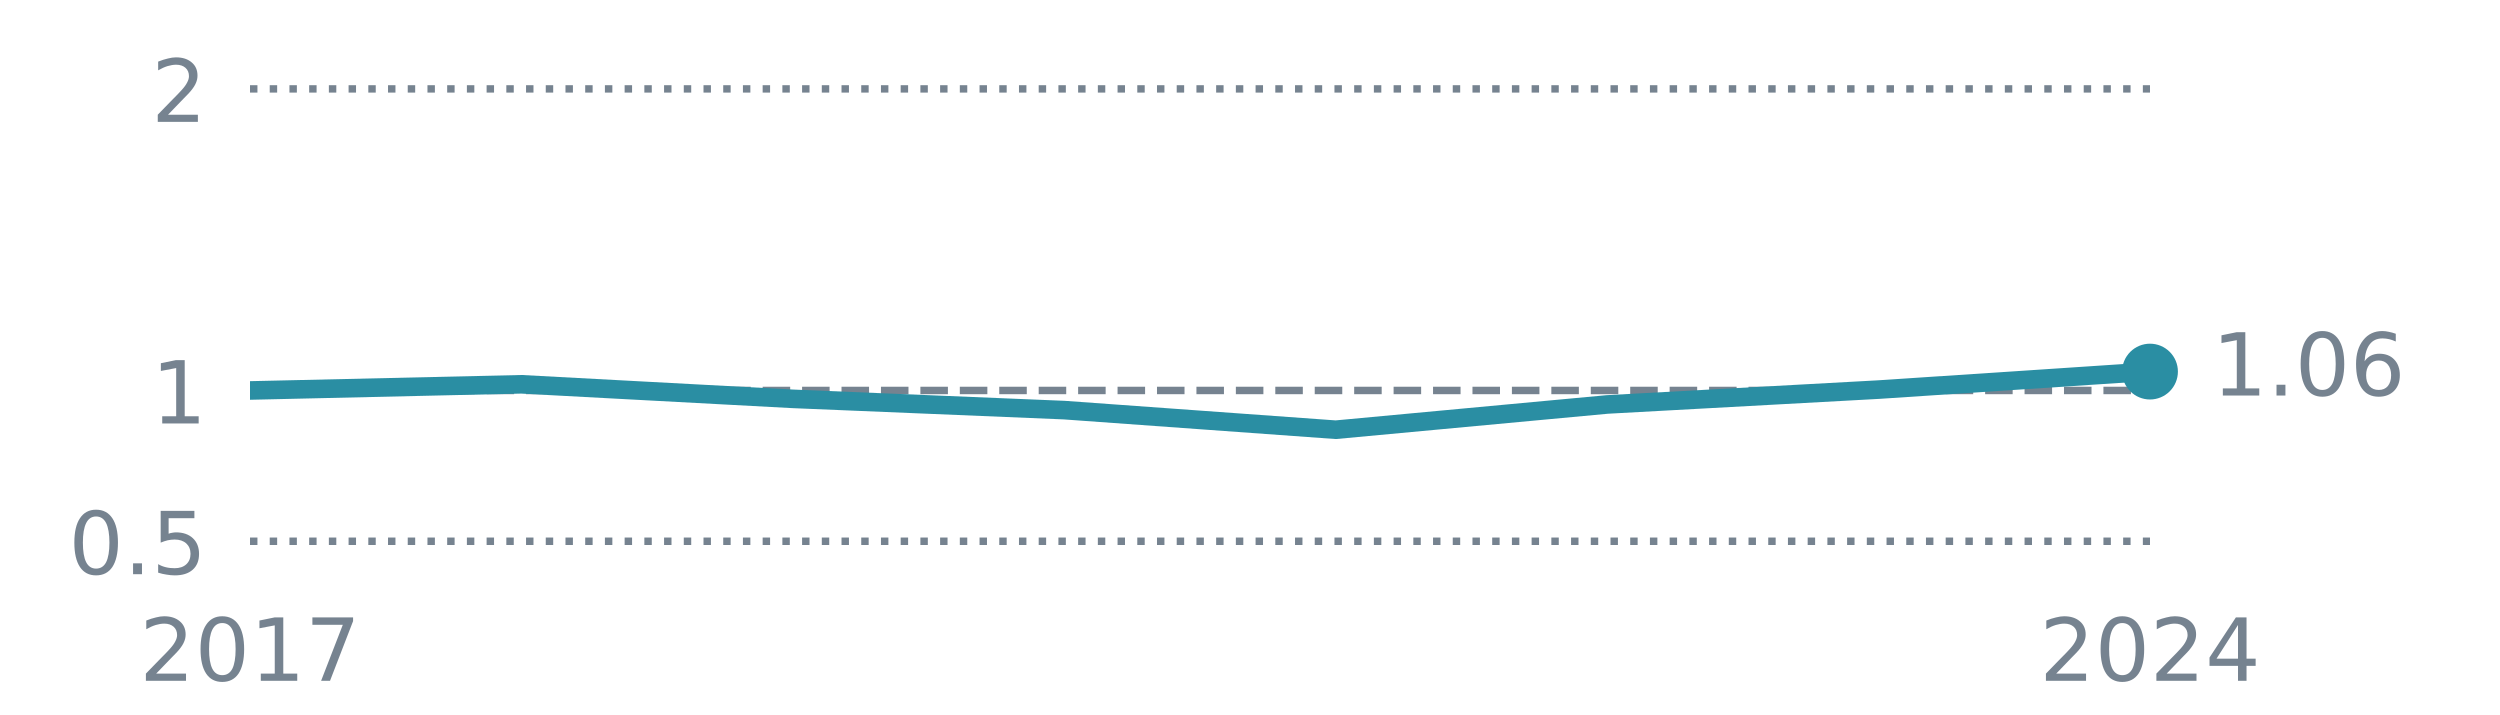
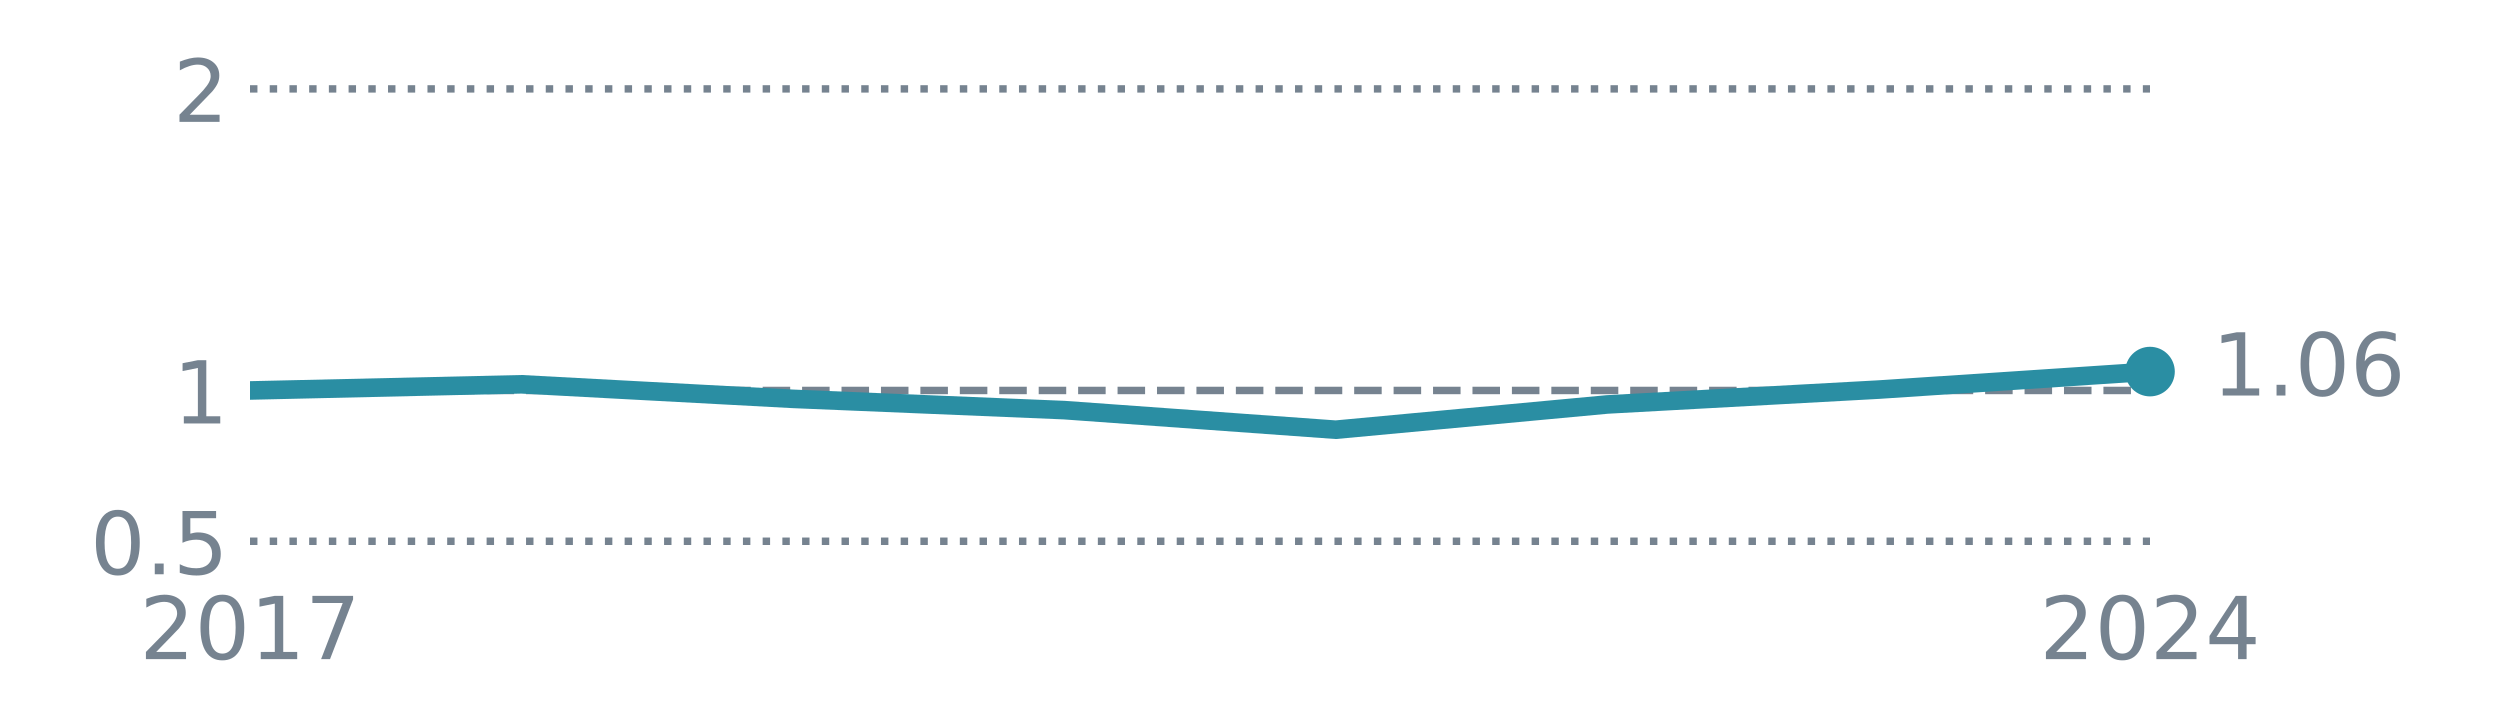
- <svg xmlns="http://www.w3.org/2000/svg" xmlns:xlink="http://www.w3.org/1999/xlink" width="201.6pt" height="57.6pt" viewBox="0 0 201.6 57.6" version="1.1">
+ <svg xmlns="http://www.w3.org/2000/svg" xmlns:xlink="http://www.w3.org/1999/xlink" width="403.2pt" height="115.2pt" viewBox="0 0 403.2 115.2" version="1.1">
  <defs>
    <style type="text/css">*{stroke-linejoin: round; stroke-linecap: butt}</style>
  </defs>
  <g id="figure_1">
    <g id="patch_1">
-       <path d="M 0 57.6  L 201.6 57.6  L 201.6 0  L 0 0  L 0 57.6  z " style="fill: none" />
+       <path d="M 0 115.2  L 403.2 115.2  L 403.2 0  L 0 0  L 0 115.2  z " style="fill: none" />
    </g>
    <g id="axes_1">
      <g id="patch_2">
-         <path d="M 20.16 46.08  L 173.376 46.08  L 173.376 2.304  L 20.16 2.304  L 20.16 46.08  z " style="fill: none" />
+         <path d="M 40.32 92.16  L 346.752 92.16  L 346.752 4.608  L 40.32 4.608  L 40.32 92.16  z " style="fill: none" />
      </g>
      <g id="matplotlib.axis_1">
        <g id="xtick_1">
          <g id="line2d_1" />
          <g id="text_1">
-             <text style="font-size: 7px; font-family: 'DejaVu Sans', 'Bitstream Vera Sans', 'Computer Modern Sans Serif', 'Lucida Grande', 'Verdana', 'Geneva', 'Lucid', 'Arial', 'Helvetica', 'Avant Garde', sans-serif; text-anchor: middle; fill: #768390" x="20.16" y="54.899" transform="rotate(-0 20.16 54.89891)">2017</text>
+             <text style="font-size: 14px; font-family: 'DejaVu Sans', 'Bitstream Vera Sans', 'Computer Modern Sans Serif', 'Lucida Grande', 'Verdana', 'Geneva', 'Lucid', 'Arial', 'Helvetica', 'Avant Garde', sans-serif; text-anchor: middle; fill: #768390" x="40.32" y="106.298" transform="rotate(-0 40.32 106.2978)">2017</text>
          </g>
        </g>
        <g id="xtick_2">
          <g id="line2d_2" />
          <g id="text_2">
-             <text style="font-size: 7px; font-family: 'DejaVu Sans', 'Bitstream Vera Sans', 'Computer Modern Sans Serif', 'Lucida Grande', 'Verdana', 'Geneva', 'Lucid', 'Arial', 'Helvetica', 'Avant Garde', sans-serif; text-anchor: middle; fill: #768390" x="173.376" y="54.899" transform="rotate(-0 173.376 54.89891)">2024</text>
+             <text style="font-size: 14px; font-family: 'DejaVu Sans', 'Bitstream Vera Sans', 'Computer Modern Sans Serif', 'Lucida Grande', 'Verdana', 'Geneva', 'Lucid', 'Arial', 'Helvetica', 'Avant Garde', sans-serif; text-anchor: middle; fill: #768390" x="346.752" y="106.298" transform="rotate(-0 346.752 106.2978)">2024</text>
          </g>
        </g>
      </g>
      <g id="matplotlib.axis_2">
        <g id="ytick_1">
          <g id="line2d_3" />
          <g id="text_3">
-             <text style="font-size: 7px; font-family: 'DejaVu Sans', 'Bitstream Vera Sans', 'Computer Modern Sans Serif', 'Lucida Grande', 'Verdana', 'Geneva', 'Lucid', 'Arial', 'Helvetica', 'Avant Garde', sans-serif; text-anchor: end; fill: #768390" x="16.66" y="46.307" transform="rotate(-0 16.66 46.30745)">0.5</text>
+             <text style="font-size: 14px; font-family: 'DejaVu Sans', 'Bitstream Vera Sans', 'Computer Modern Sans Serif', 'Lucida Grande', 'Verdana', 'Geneva', 'Lucid', 'Arial', 'Helvetica', 'Avant Garde', sans-serif; text-anchor: end; fill: #768390" x="36.82" y="92.615" transform="rotate(-0 36.82 92.61491)">0.5</text>
          </g>
        </g>
        <g id="ytick_2">
          <g id="line2d_4" />
          <g id="text_4">
-             <text style="font-size: 7px; font-family: 'DejaVu Sans', 'Bitstream Vera Sans', 'Computer Modern Sans Serif', 'Lucida Grande', 'Verdana', 'Geneva', 'Lucid', 'Arial', 'Helvetica', 'Avant Garde', sans-serif; text-anchor: end; fill: #768390" x="16.66" y="34.147" transform="rotate(-0 16.66 34.14745)">1</text>
+             <text style="font-size: 14px; font-family: 'DejaVu Sans', 'Bitstream Vera Sans', 'Computer Modern Sans Serif', 'Lucida Grande', 'Verdana', 'Geneva', 'Lucid', 'Arial', 'Helvetica', 'Avant Garde', sans-serif; text-anchor: end; fill: #768390" x="36.82" y="68.295" transform="rotate(-0 36.82 68.29491)">1</text>
          </g>
        </g>
        <g id="ytick_3">
          <g id="line2d_5" />
          <g id="text_5">
-             <text style="font-size: 7px; font-family: 'DejaVu Sans', 'Bitstream Vera Sans', 'Computer Modern Sans Serif', 'Lucida Grande', 'Verdana', 'Geneva', 'Lucid', 'Arial', 'Helvetica', 'Avant Garde', sans-serif; text-anchor: end; fill: #768390" x="16.66" y="9.827" transform="rotate(-0 16.66 9.827453)">2</text>
+             <text style="font-size: 14px; font-family: 'DejaVu Sans', 'Bitstream Vera Sans', 'Computer Modern Sans Serif', 'Lucida Grande', 'Verdana', 'Geneva', 'Lucid', 'Arial', 'Helvetica', 'Avant Garde', sans-serif; text-anchor: end; fill: #768390" x="36.82" y="19.655" transform="rotate(-0 36.82 19.65491)">2</text>
          </g>
        </g>
      </g>
      <g id="line2d_6">
-         <path d="M 20.16 31.488  L 173.376 31.488  " clip-path="url(#p66e472e227)" style="fill: none; stroke-dasharray: 2.22,0.96; stroke-dashoffset: 0; stroke: #768390; stroke-width: 0.6" />
+         <path d="M 40.32 62.976  L 346.752 62.976  " clip-path="url(#p6368e56f10)" style="fill: none; stroke-dasharray: 4.44,1.92; stroke-dashoffset: 0; stroke: #768390; stroke-width: 1.2" />
      </g>
      <g id="line2d_7">
-         <path d="M 20.16 43.648  L 173.376 43.648  " clip-path="url(#p66e472e227)" style="fill: none; stroke-dasharray: 0.6,0.99; stroke-dashoffset: 0; stroke: #768390; stroke-width: 0.6" />
+         <path d="M 40.32 87.296  L 346.752 87.296  " clip-path="url(#p6368e56f10)" style="fill: none; stroke-dasharray: 1.2,1.98; stroke-dashoffset: 0; stroke: #768390; stroke-width: 1.2" />
      </g>
      <g id="line2d_8">
-         <path d="M 20.16 7.168  L 173.376 7.168  " clip-path="url(#p66e472e227)" style="fill: none; stroke-dasharray: 0.6,0.99; stroke-dashoffset: 0; stroke: #768390; stroke-width: 0.6" />
+         <path d="M 40.32 14.336  L 346.752 14.336  " clip-path="url(#p6368e56f10)" style="fill: none; stroke-dasharray: 1.2,1.98; stroke-dashoffset: 0; stroke: #768390; stroke-width: 1.2" />
      </g>
      <g id="line2d_9">
-         <path d="M 20.16 31.488  L 42.048 30.989  L 63.936 32.163  L 85.824 33.072  L 107.712 34.653  L 129.6 32.616  L 151.488 31.417  L 173.376 29.965  " clip-path="url(#p66e472e227)" style="fill: none; stroke: #2a8ea3; stroke-width: 1.5; stroke-linecap: square" />
+         <path d="M 40.32 62.976  L 84.096 61.979  L 127.872 64.326  L 171.648 66.145  L 215.424 69.305  L 259.2 65.232  L 302.976 62.834  L 346.752 59.93  " clip-path="url(#p6368e56f10)" style="fill: none; stroke: #2a8ea3; stroke-width: 3; stroke-linecap: square" />
      </g>
      <g id="line2d_10">
        <defs>
-           <path id="m171be21998" d="M 0 1.75  C 0.464 1.75 0.909 1.566 1.237 1.237  C 1.566 0.909 1.75 0.464 1.75 0  C 1.75 -0.464 1.566 -0.909 1.237 -1.237  C 0.909 -1.566 0.464 -1.75 0 -1.75  C -0.464 -1.75 -0.909 -1.566 -1.237 -1.237  C -1.566 -0.909 -1.75 -0.464 -1.75 0  C -1.75 0.464 -1.566 0.909 -1.237 1.237  C -0.909 1.566 -0.464 1.75 0 1.75  z " style="stroke: #2a8ea3" />
+           <path id="m9a982c0265" d="M 0 3.5  C 0.928 3.5 1.819 3.131 2.475 2.475  C 3.131 1.819 3.5 0.928 3.5 0  C 3.5 -0.928 3.131 -1.819 2.475 -2.475  C 1.819 -3.131 0.928 -3.5 0 -3.5  C -0.928 -3.5 -1.819 -3.131 -2.475 -2.475  C -3.131 -1.819 -3.5 -0.928 -3.5 0  C -3.5 0.928 -3.131 1.819 -2.475 2.475  C -1.819 3.131 -0.928 3.5 0 3.5  z " style="stroke: #2a8ea3" />
        </defs>
        <g>
-           <use xlink:href="#m171be21998" x="173.376" y="29.965" style="fill: #2a8ea3; stroke: #2a8ea3" />
+           <use xlink:href="#m9a982c0265" x="346.752" y="59.93" style="fill: #2a8ea3; stroke: #2a8ea3" />
        </g>
      </g>
      <g id="text_6">
-         <text style="font-size: 7px; font-family: 'DejaVu Sans', 'Bitstream Vera Sans', 'Computer Modern Sans Serif', 'Lucida Grande', 'Verdana', 'Geneva', 'Lucid', 'Arial', 'Helvetica', 'Avant Garde', sans-serif; text-anchor: start; fill: #768390" x="178.376" y="31.896" transform="rotate(-0 178.376 31.8965)">1.06</text>
+         <text style="font-size: 14px; font-family: 'DejaVu Sans', 'Bitstream Vera Sans', 'Computer Modern Sans Serif', 'Lucida Grande', 'Verdana', 'Geneva', 'Lucid', 'Arial', 'Helvetica', 'Avant Garde', sans-serif; text-anchor: start; fill: #768390" x="356.752" y="63.793" transform="rotate(-0 356.752 63.793)">1.06</text>
      </g>
    </g>
  </g>
  <defs>
-     <clipPath id="p66e472e227">
-       <rect x="20.16" y="2.304" width="153.216" height="43.776" />
+     <clipPath id="p6368e56f10">
+       <rect x="40.32" y="4.608" width="306.432" height="87.552" />
    </clipPath>
  </defs>
</svg>
